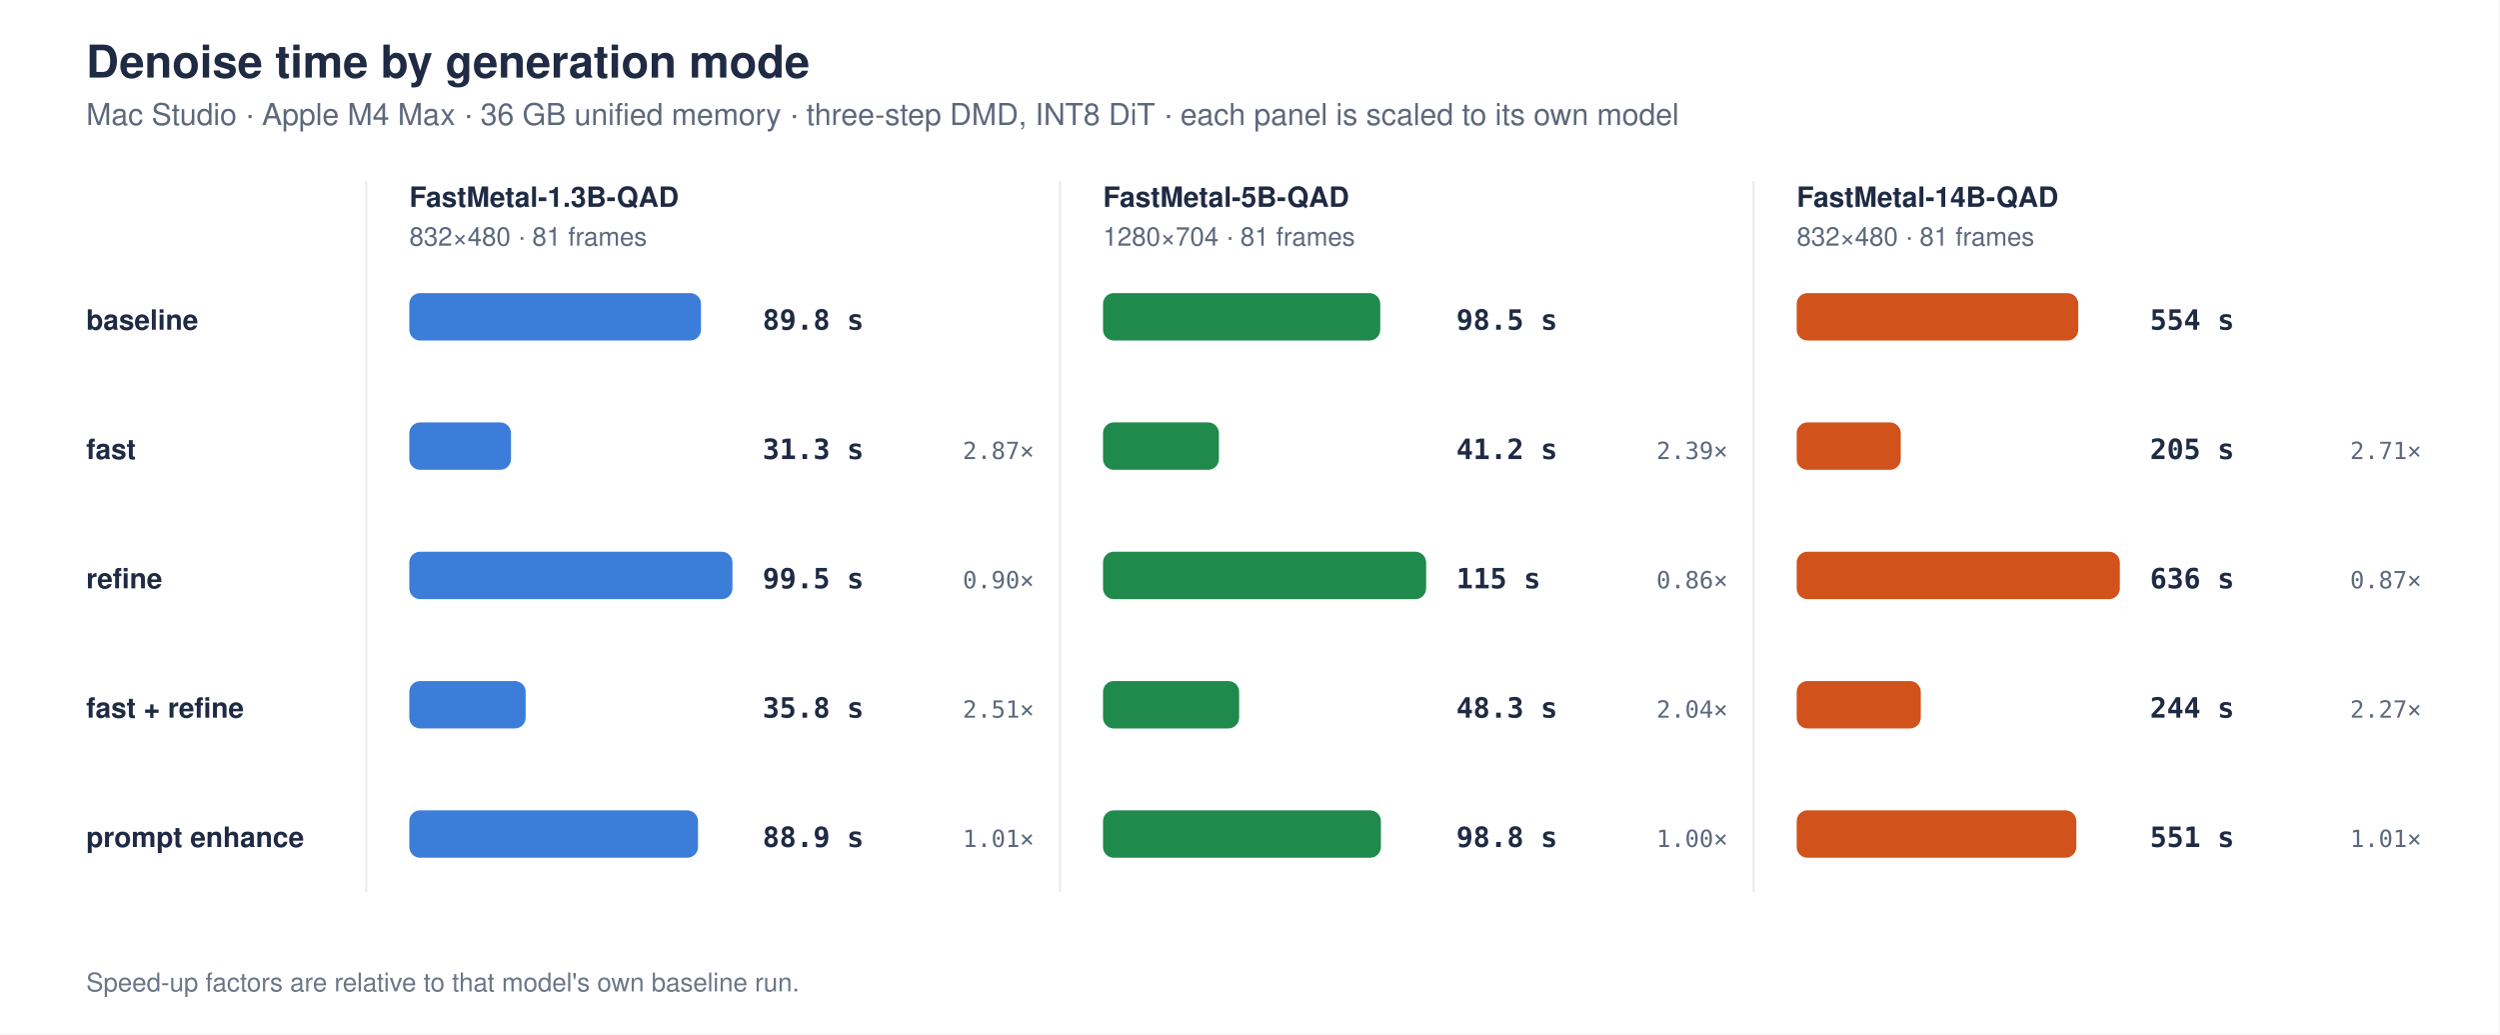
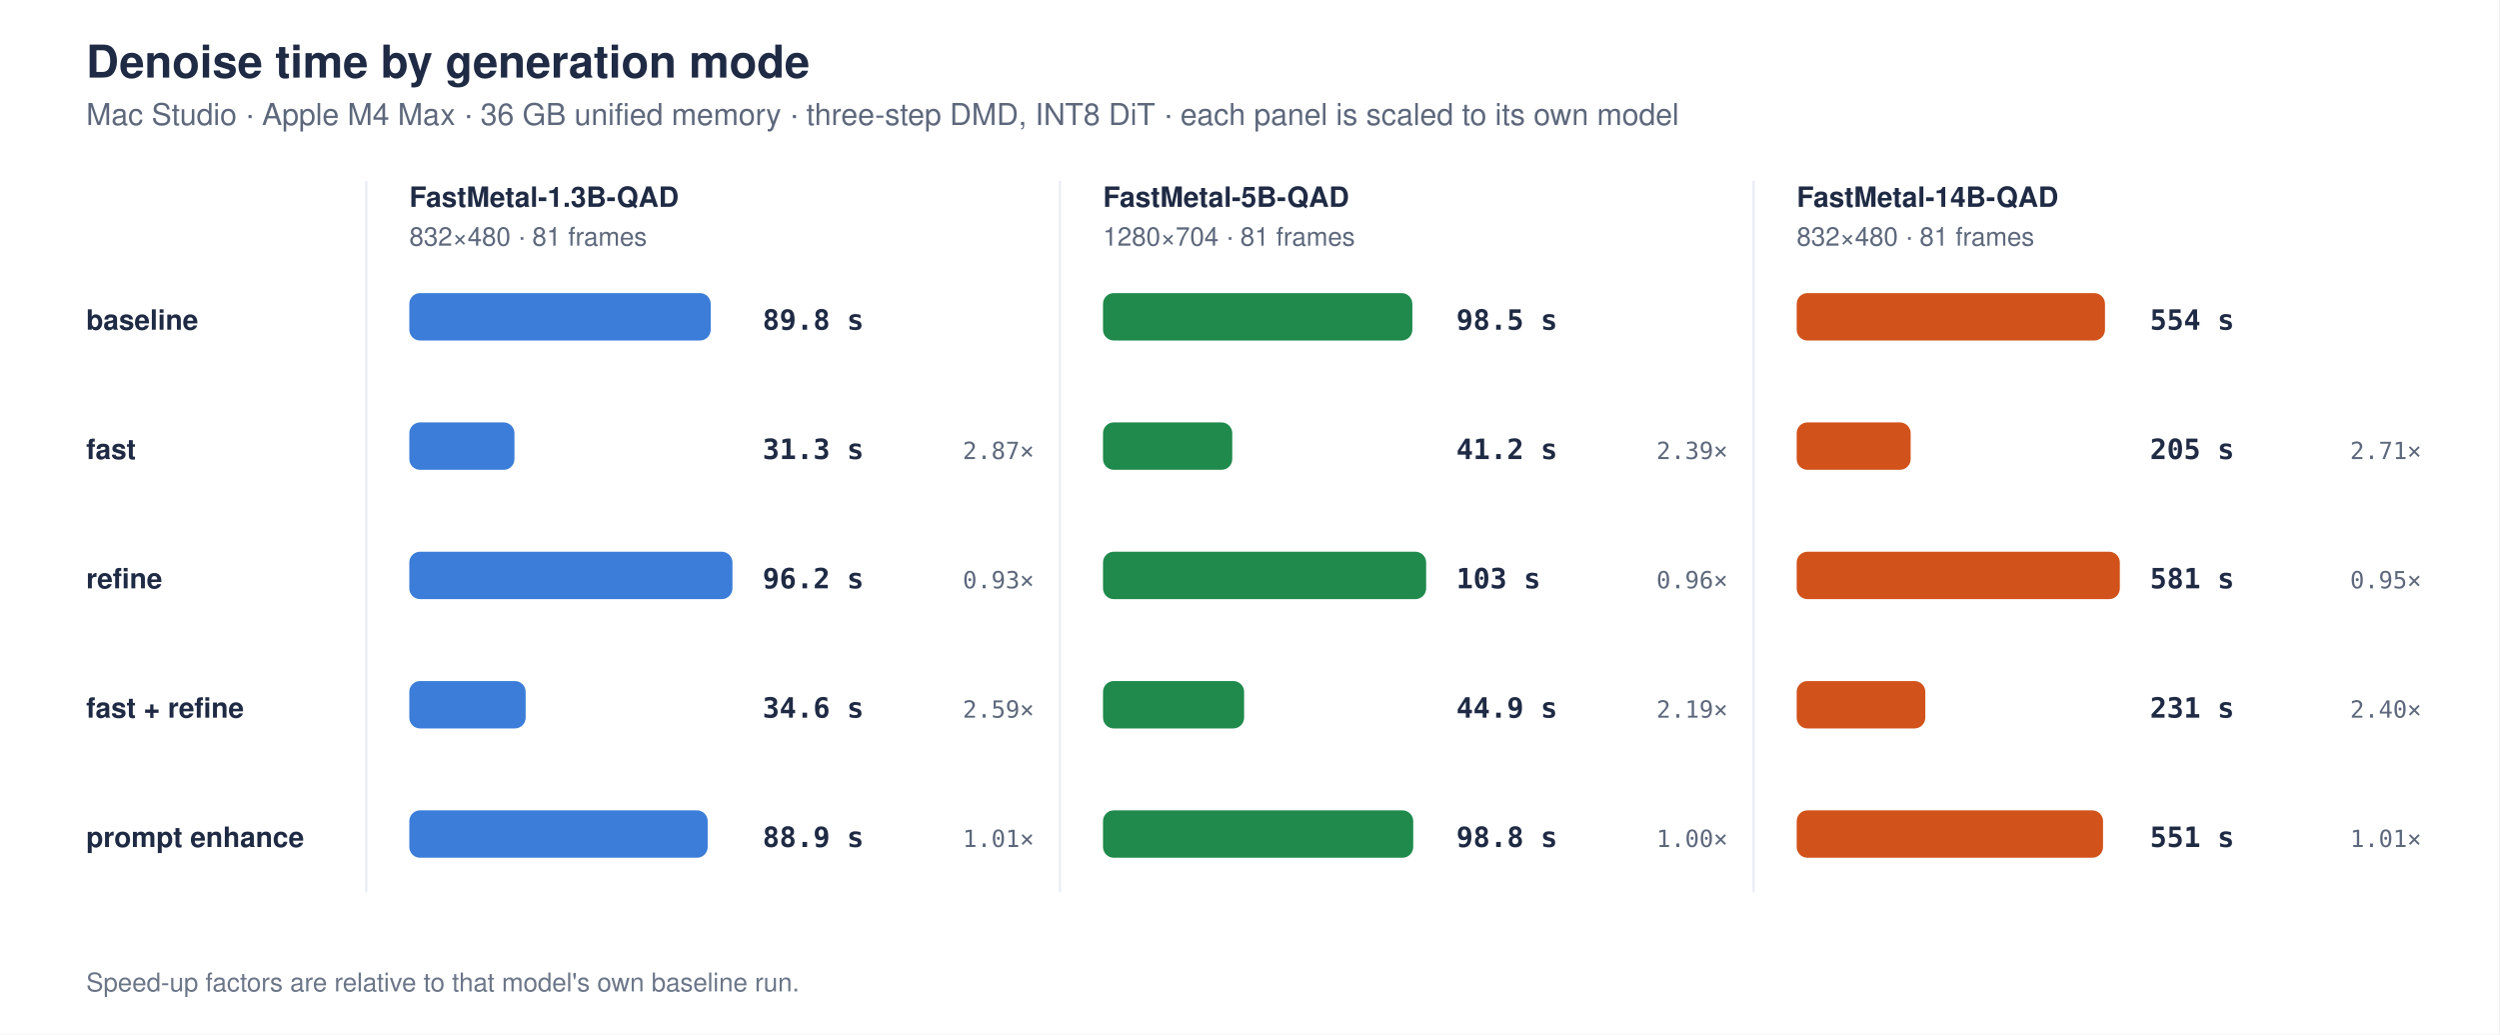
<svg xmlns="http://www.w3.org/2000/svg" width="1160" height="480" viewBox="0 0 1160 480" role="img" aria-label="Denoise time by generation mode">
  <rect x="0" y="0" width="1160" height="480" fill="#ffffff" />
  <defs>
    <style>
    .t   { font: 700 21px -apple-system,BlinkMacSystemFont,"Segoe UI",Helvetica,Arial,sans-serif; fill: #1f2a44; }
    .st  { font: 500 14px -apple-system,BlinkMacSystemFont,"Segoe UI",Helvetica,Arial,sans-serif; fill: #5d687c; }
    .lbl { font: 600 13px -apple-system,BlinkMacSystemFont,"Segoe UI",Helvetica,Arial,sans-serif; fill: #1f2a44; }
    .sub { font: 500 12px -apple-system,BlinkMacSystemFont,"Segoe UI",Helvetica,Arial,sans-serif; fill: #5d687c; }
    .tick{ font: 500 11px ui-monospace,SFMono-Regular,Menlo,monospace; fill: #7a8699; }
    .val { font: 700 13px ui-monospace,SFMono-Regular,Menlo,monospace; fill: #1f2a44; }
    .vs  { font: 500 11px ui-monospace,SFMono-Regular,Menlo,monospace; fill: #5d687c; }
    .vsw { font: 600 11px ui-monospace,SFMono-Regular,Menlo,monospace; fill: #ffffff; }
    .na  { font: italic 500 12px -apple-system,BlinkMacSystemFont,"Segoe UI",Helvetica,Arial,sans-serif; fill: #93a0b4; }
    .cap { font: 500 12px -apple-system,BlinkMacSystemFont,"Segoe UI",Helvetica,Arial,sans-serif; fill: #6b7688; }
    
  </style>
  </defs>
  <text x="40" y="36" class="t">Denoise time by generation mode</text>
  <text x="40" y="58" class="st">Mac Studio · Apple M4 Max · 36 GB unified memory · three-step DMD, INT8 DiT · each panel is scaled to its own model</text>
  <text x="190.0" y="96.0" class="lbl" text-anchor="start">FastMetal-1.3B-QAD</text>
  <text x="190.0" y="114.0" class="sub" text-anchor="start">832×480 · 81 frames</text>
  <line x1="170.0" y1="84.0" x2="170.0" y2="414.0" stroke="#e8ecf2" stroke-width="1" />
-   <rect x="190.0" y="136.0" width="135.4" height="22.0" rx="5" fill="#3b7dd8" />
+   <rect x="190.0" y="136.0" width="139.9" height="22.0" rx="5" fill="#3b7dd8" />
  <text x="354.0" y="153.0" class="val" text-anchor="start">89.8 s</text>
-   <rect x="190.0" y="196.0" width="47.2" height="22.0" rx="5" fill="#3b7dd8" />
+   <rect x="190.0" y="196.0" width="48.8" height="22.0" rx="5" fill="#3b7dd8" />
  <text x="354.0" y="213.0" class="val" text-anchor="start">31.3 s</text>
  <text x="480.0" y="213.0" class="vs" text-anchor="end">2.87×</text>
  <rect x="190.0" y="256.0" width="150.0" height="22.0" rx="5" fill="#3b7dd8" />
-   <text x="354.0" y="273.0" class="val" text-anchor="start">99.5 s</text>
-   <text x="480.0" y="273.0" class="vs" text-anchor="end">0.90×</text>
+   <text x="354.0" y="273.0" class="val" text-anchor="start">96.2 s</text>
+   <text x="480.0" y="273.0" class="vs" text-anchor="end">0.93×</text>
  <rect x="190.0" y="316.0" width="54.0" height="22.0" rx="5" fill="#3b7dd8" />
-   <text x="354.0" y="333.0" class="val" text-anchor="start">35.8 s</text>
-   <text x="480.0" y="333.0" class="vs" text-anchor="end">2.51×</text>
-   <rect x="190.0" y="376.0" width="134.0" height="22.0" rx="5" fill="#3b7dd8" />
+   <text x="354.0" y="333.0" class="val" text-anchor="start">34.6 s</text>
+   <text x="480.0" y="333.0" class="vs" text-anchor="end">2.59×</text>
+   <rect x="190.0" y="376.0" width="138.5" height="22.0" rx="5" fill="#3b7dd8" />
  <text x="354.0" y="393.0" class="val" text-anchor="start">88.9 s</text>
  <text x="480.0" y="393.0" class="vs" text-anchor="end">1.01×</text>
  <text x="512.0" y="96.0" class="lbl" text-anchor="start">FastMetal-5B-QAD</text>
  <text x="512.0" y="114.0" class="sub" text-anchor="start">1280×704 · 81 frames</text>
  <line x1="492.0" y1="84.0" x2="492.0" y2="414.0" stroke="#e8ecf2" stroke-width="1" />
-   <rect x="512.0" y="136.0" width="128.7" height="22.0" rx="5" fill="#1f8a4c" />
+   <rect x="512.0" y="136.0" width="143.6" height="22.0" rx="5" fill="#1f8a4c" />
  <text x="676.0" y="153.0" class="val" text-anchor="start">98.5 s</text>
-   <rect x="512.0" y="196.0" width="53.8" height="22.0" rx="5" fill="#1f8a4c" />
+   <rect x="512.0" y="196.0" width="60.0" height="22.0" rx="5" fill="#1f8a4c" />
  <text x="676.0" y="213.0" class="val" text-anchor="start">41.2 s</text>
  <text x="802.0" y="213.0" class="vs" text-anchor="end">2.39×</text>
  <rect x="512.0" y="256.0" width="150.0" height="22.0" rx="5" fill="#1f8a4c" />
-   <text x="676.0" y="273.0" class="val" text-anchor="start">115 s</text>
-   <text x="802.0" y="273.0" class="vs" text-anchor="end">0.86×</text>
-   <rect x="512.0" y="316.0" width="63.2" height="22.0" rx="5" fill="#1f8a4c" />
-   <text x="676.0" y="333.0" class="val" text-anchor="start">48.3 s</text>
-   <text x="802.0" y="333.0" class="vs" text-anchor="end">2.04×</text>
-   <rect x="512.0" y="376.0" width="129.0" height="22.0" rx="5" fill="#1f8a4c" />
+   <text x="676.0" y="273.0" class="val" text-anchor="start">103 s</text>
+   <text x="802.0" y="273.0" class="vs" text-anchor="end">0.96×</text>
+   <rect x="512.0" y="316.0" width="65.5" height="22.0" rx="5" fill="#1f8a4c" />
+   <text x="676.0" y="333.0" class="val" text-anchor="start">44.9 s</text>
+   <text x="802.0" y="333.0" class="vs" text-anchor="end">2.19×</text>
+   <rect x="512.0" y="376.0" width="144.0" height="22.0" rx="5" fill="#1f8a4c" />
  <text x="676.0" y="393.0" class="val" text-anchor="start">98.8 s</text>
  <text x="802.0" y="393.0" class="vs" text-anchor="end">1.00×</text>
  <text x="834.0" y="96.0" class="lbl" text-anchor="start">FastMetal-14B-QAD</text>
  <text x="834.0" y="114.0" class="sub" text-anchor="start">832×480 · 81 frames</text>
  <line x1="814.0" y1="84.0" x2="814.0" y2="414.0" stroke="#e8ecf2" stroke-width="1" />
-   <rect x="834.0" y="136.0" width="130.7" height="22.0" rx="5" fill="#d1521a" />
+   <rect x="834.0" y="136.0" width="143.1" height="22.0" rx="5" fill="#d1521a" />
  <text x="998.0" y="153.0" class="val" text-anchor="start">554 s</text>
-   <rect x="834.0" y="196.0" width="48.3" height="22.0" rx="5" fill="#d1521a" />
+   <rect x="834.0" y="196.0" width="52.9" height="22.0" rx="5" fill="#d1521a" />
  <text x="998.0" y="213.0" class="val" text-anchor="start">205 s</text>
  <text x="1124.0" y="213.0" class="vs" text-anchor="end">2.71×</text>
  <rect x="834.0" y="256.0" width="150.0" height="22.0" rx="5" fill="#d1521a" />
-   <text x="998.0" y="273.0" class="val" text-anchor="start">636 s</text>
-   <text x="1124.0" y="273.0" class="vs" text-anchor="end">0.87×</text>
-   <rect x="834.0" y="316.0" width="57.6" height="22.0" rx="5" fill="#d1521a" />
-   <text x="998.0" y="333.0" class="val" text-anchor="start">244 s</text>
-   <text x="1124.0" y="333.0" class="vs" text-anchor="end">2.27×</text>
-   <rect x="834.0" y="376.0" width="129.8" height="22.0" rx="5" fill="#d1521a" />
+   <text x="998.0" y="273.0" class="val" text-anchor="start">581 s</text>
+   <text x="1124.0" y="273.0" class="vs" text-anchor="end">0.95×</text>
+   <rect x="834.0" y="316.0" width="59.7" height="22.0" rx="5" fill="#d1521a" />
+   <text x="998.0" y="333.0" class="val" text-anchor="start">231 s</text>
+   <text x="1124.0" y="333.0" class="vs" text-anchor="end">2.40×</text>
+   <rect x="834.0" y="376.0" width="142.2" height="22.0" rx="5" fill="#d1521a" />
  <text x="998.0" y="393.0" class="val" text-anchor="start">551 s</text>
  <text x="1124.0" y="393.0" class="vs" text-anchor="end">1.01×</text>
  <text x="40.0" y="153.0" class="lbl" text-anchor="start">baseline</text>
  <text x="40.0" y="213.0" class="lbl" text-anchor="start">fast</text>
  <text x="40.0" y="273.0" class="lbl" text-anchor="start">refine</text>
  <text x="40.0" y="333.0" class="lbl" text-anchor="start">fast + refine</text>
  <text x="40.0" y="393.0" class="lbl" text-anchor="start">prompt enhance</text>
  <text x="40.0" y="460.0" class="cap" text-anchor="start">Speed-up factors are relative to that model's own baseline run.</text>
</svg>
